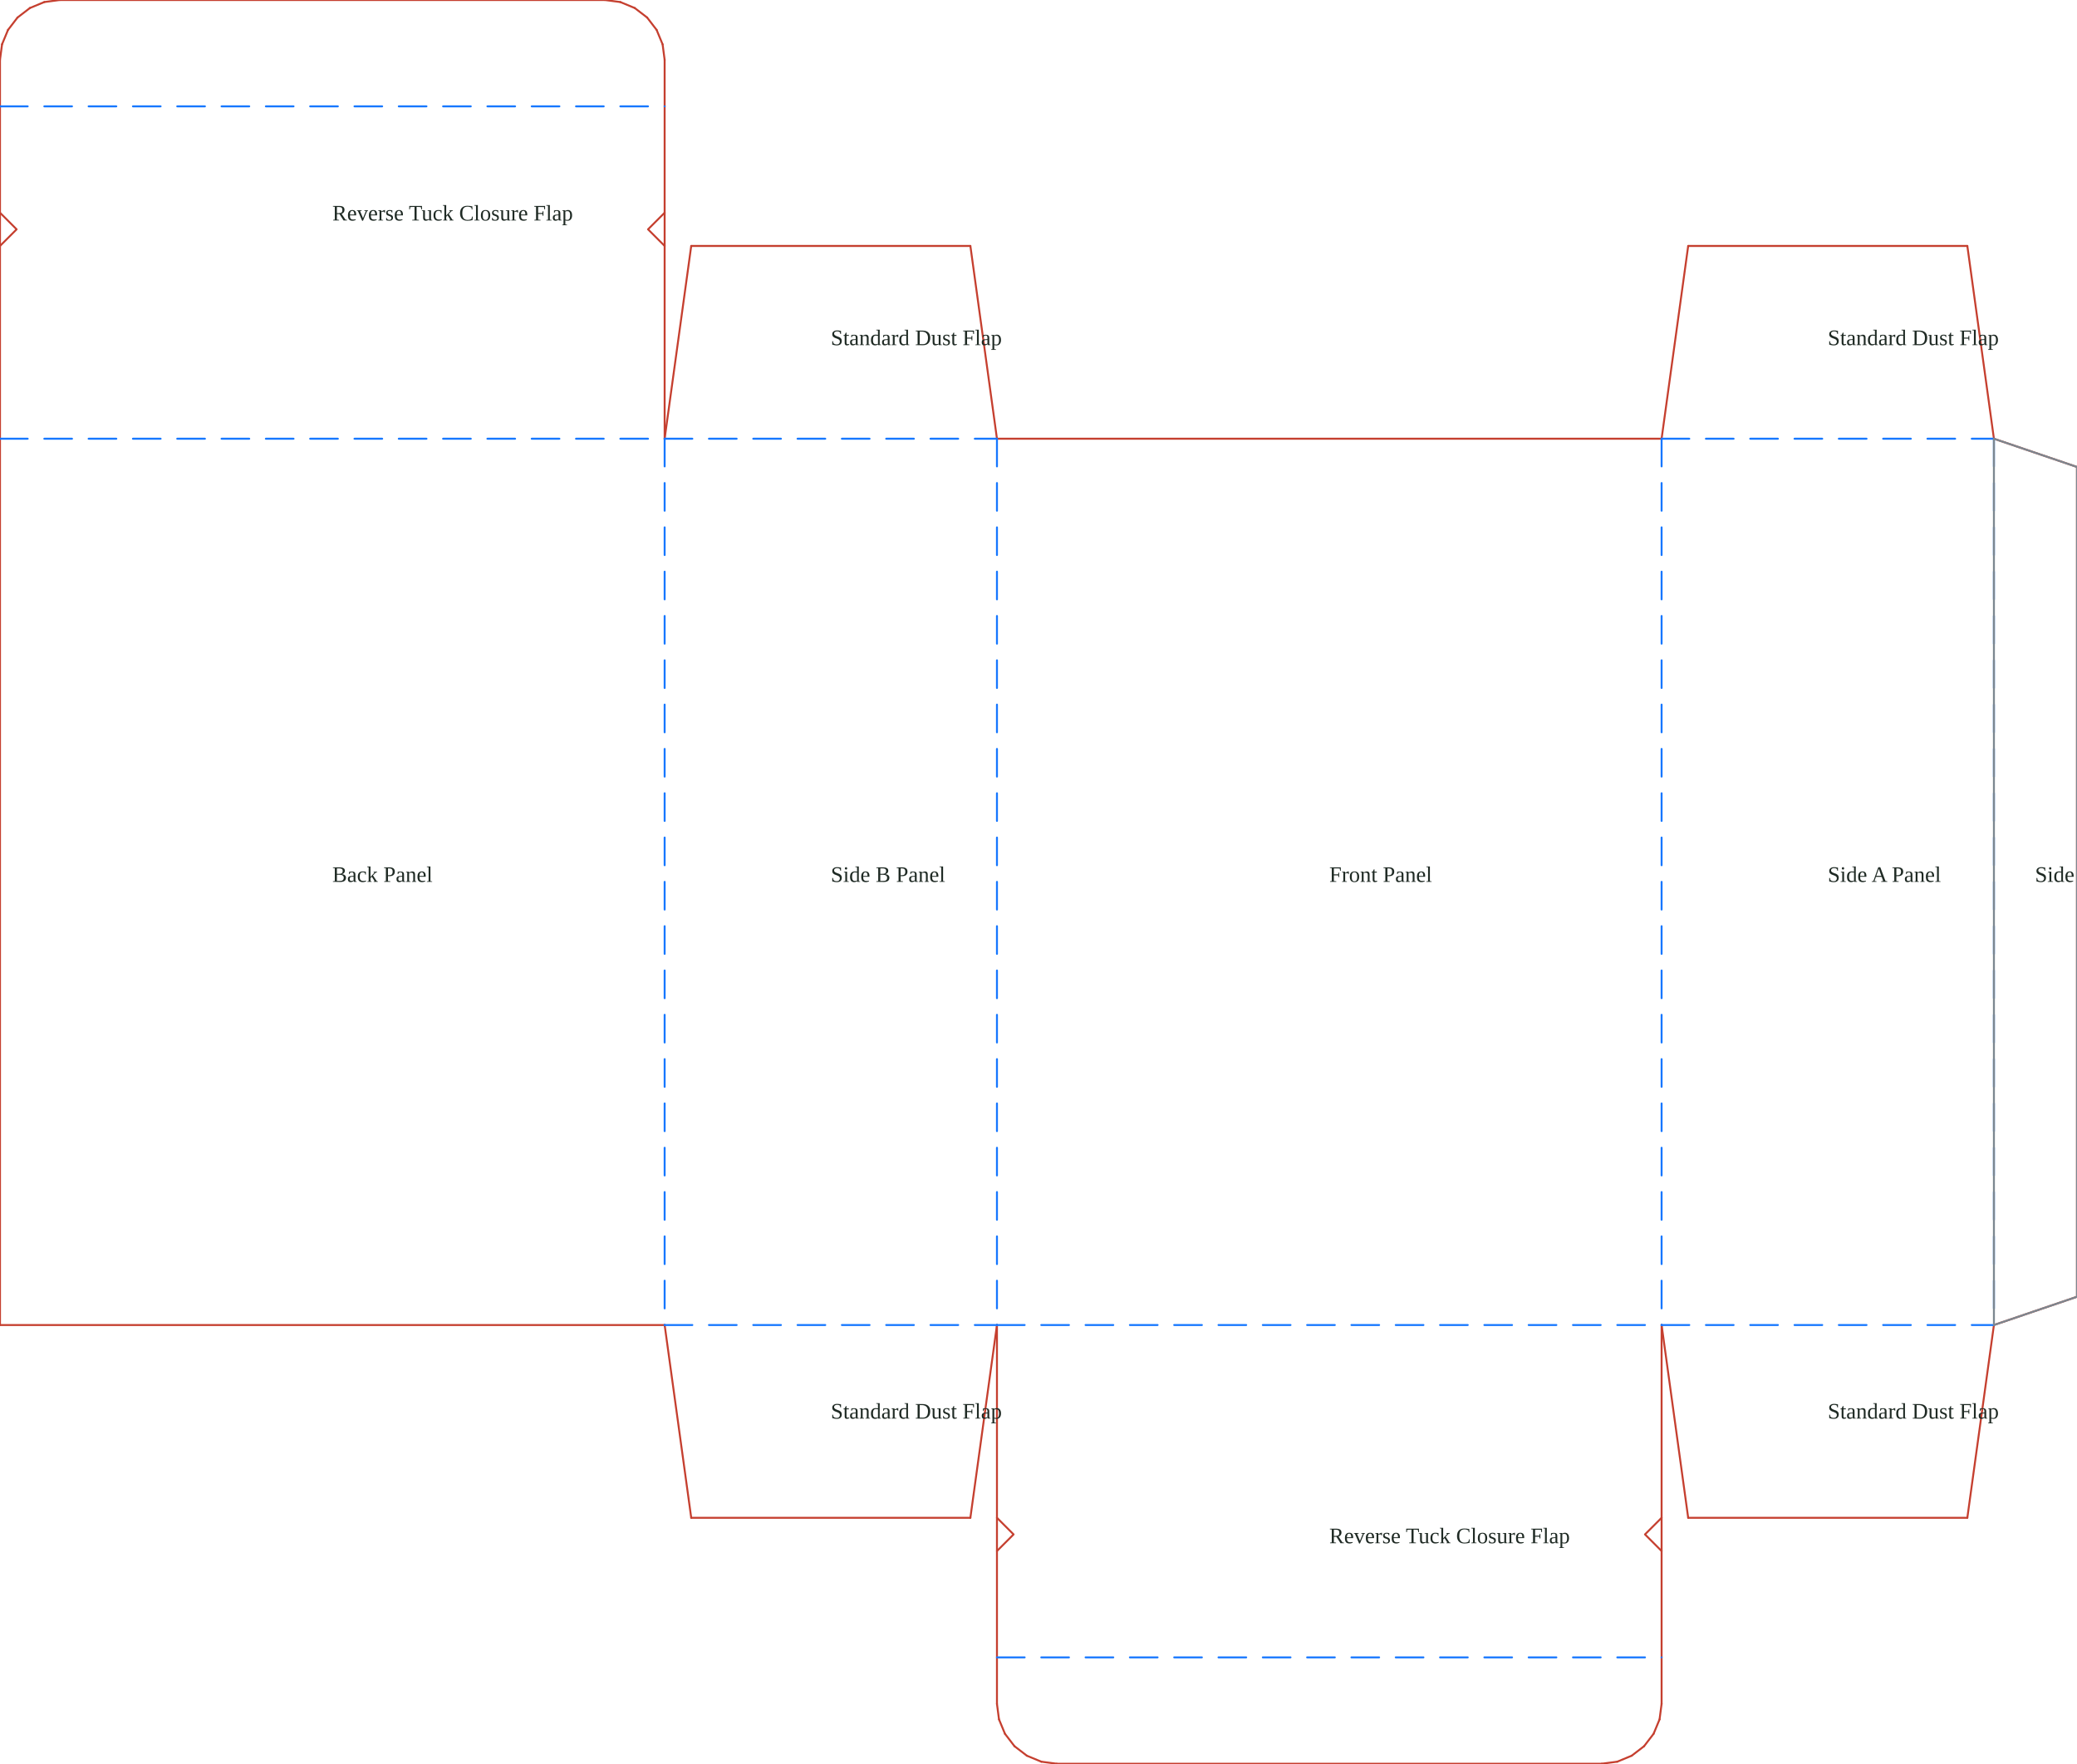
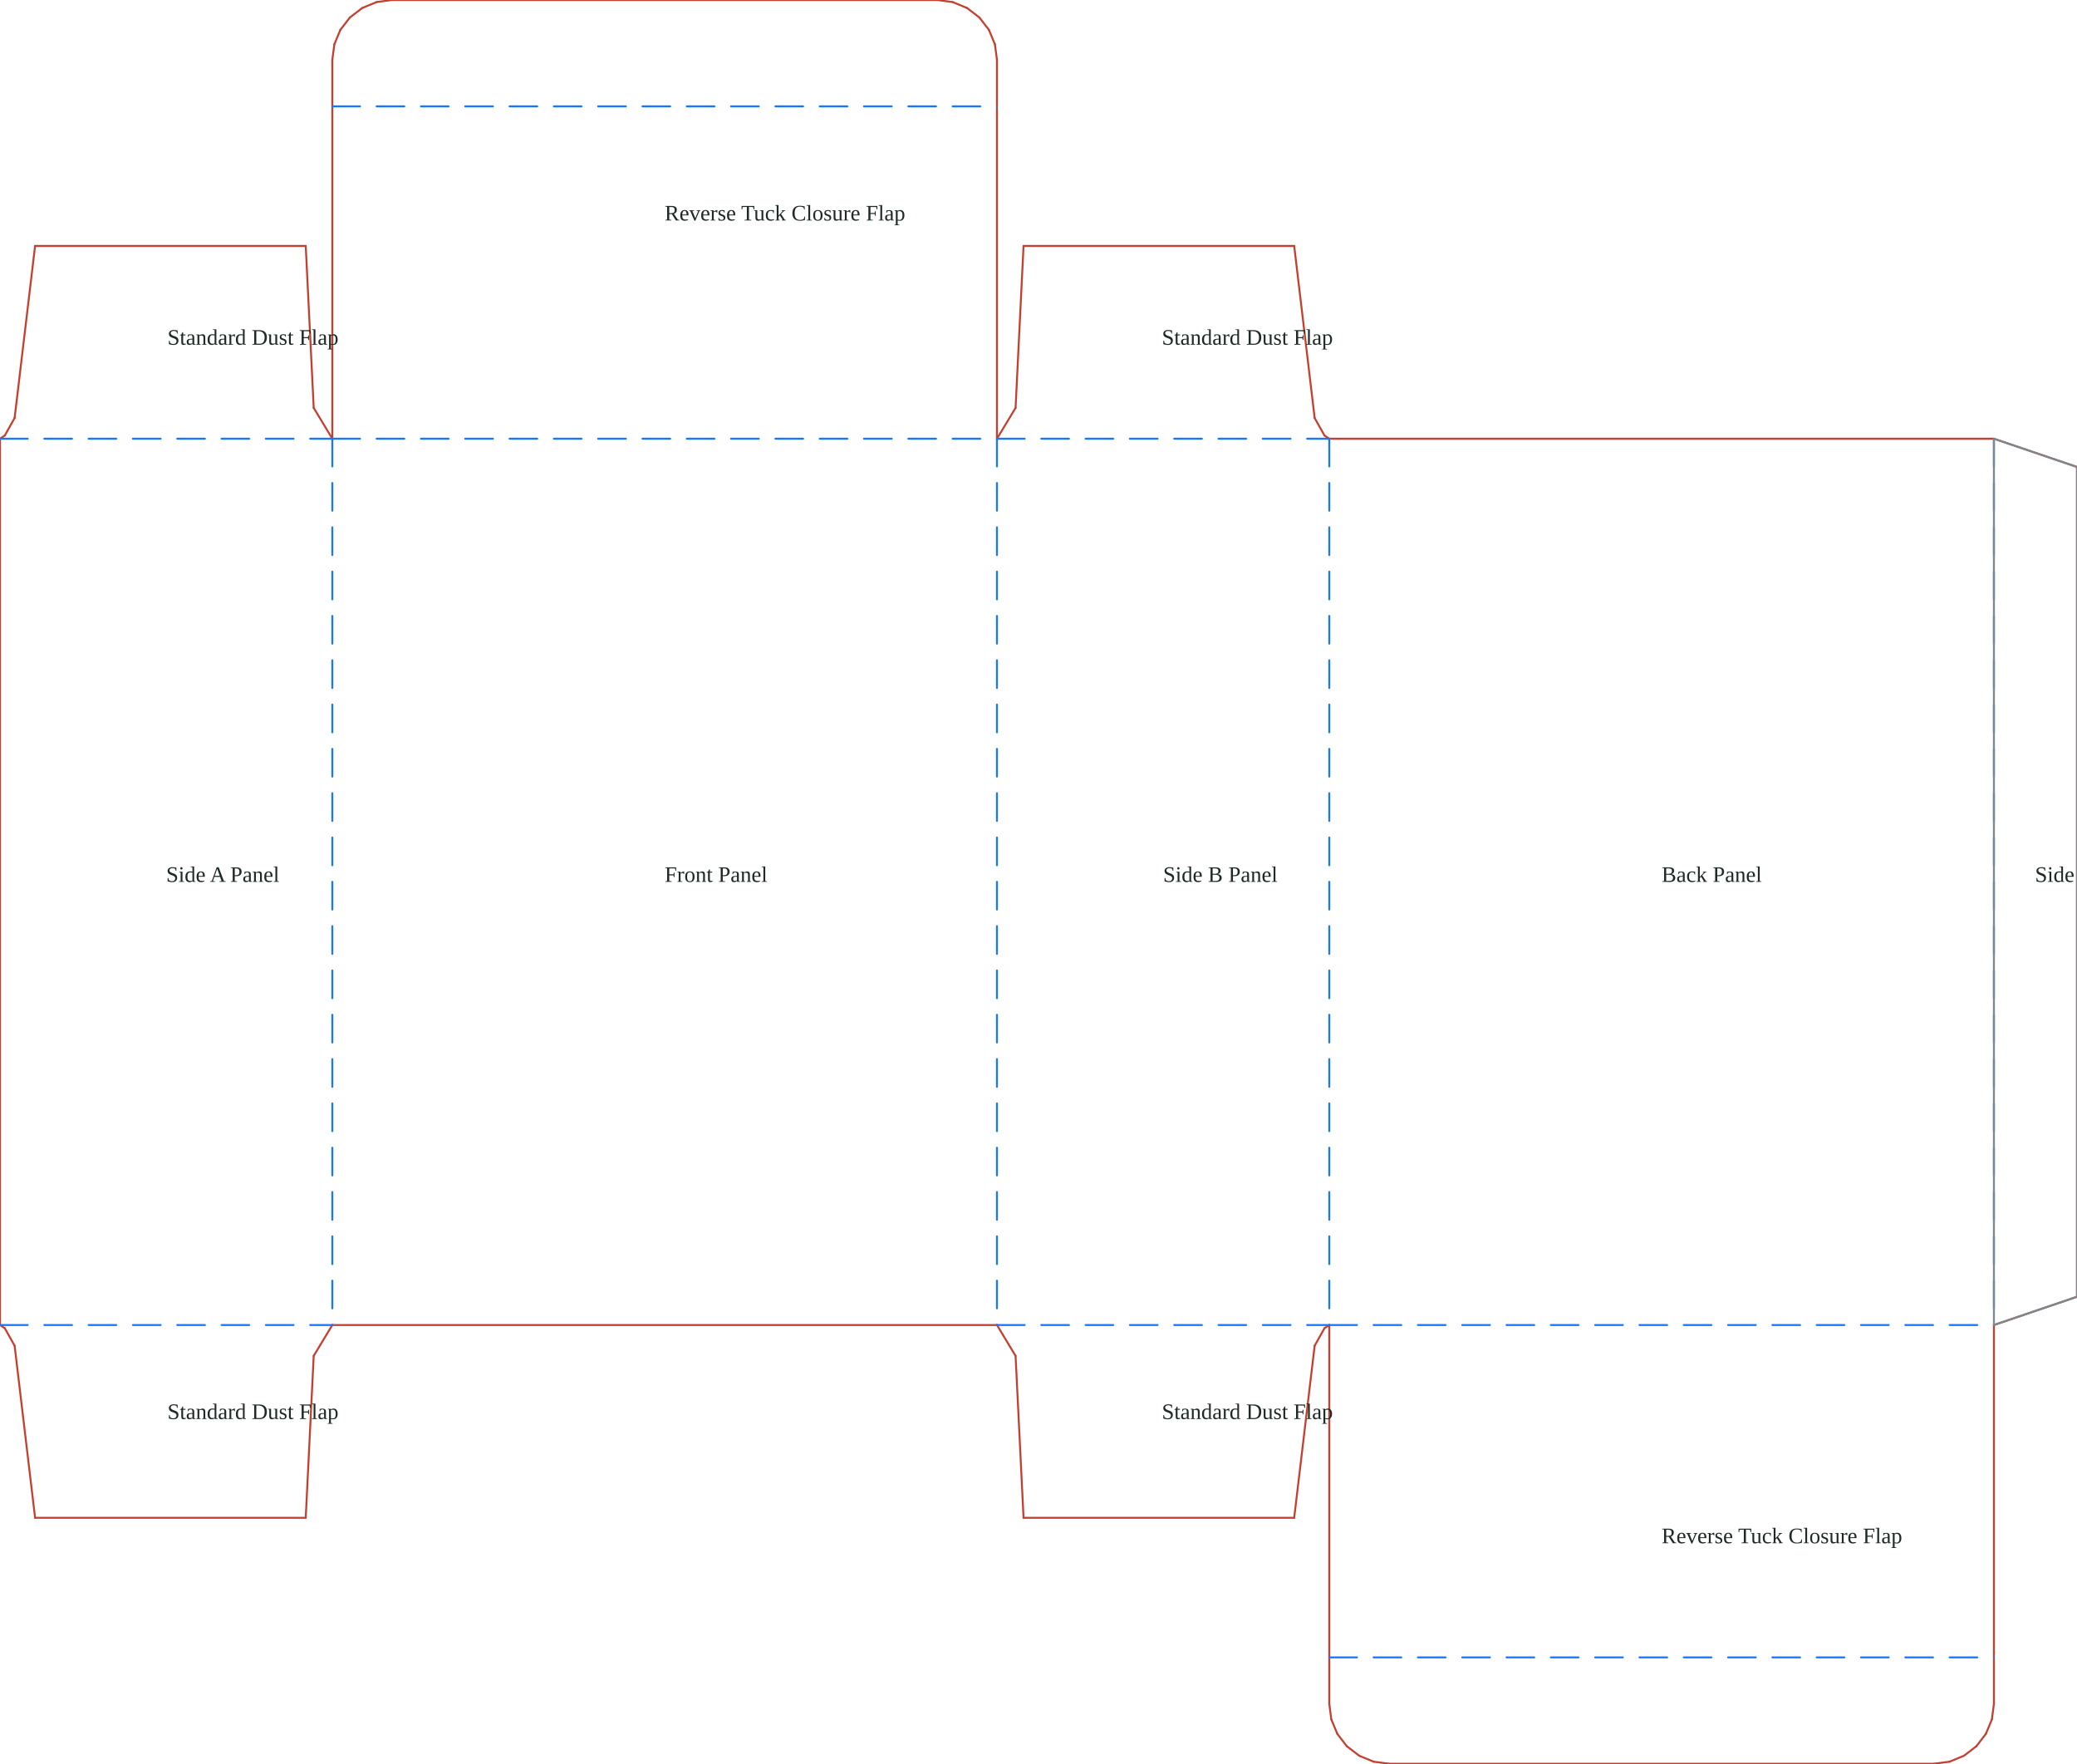
<svg xmlns="http://www.w3.org/2000/svg" width="375mm" height="318.4mm" viewBox="0 0 375 318.4">
  <g id="dieline" fill="none" stroke-linecap="round" stroke-linejoin="round">
-     <path id="cut-1" data-layer="cut" d="M 120 239.2 L 0 239.2" stroke="#c53f2f" stroke-width="0.35" />
-     <path id="cut-2" data-layer="cut" d="M 0 239.2 L 0 79.2" stroke="#c53f2f" stroke-width="0.35" />
-     <path id="cut-3" data-layer="cut" d="M 180 79.2 L 300 79.2" stroke="#c53f2f" stroke-width="0.35" />
+     <path id="cut-1" data-layer="cut" d="M 0 239.2 L 0 79.2" stroke="#c53f2f" stroke-width="0.35" />
+     <path id="cut-2" data-layer="cut" d="M 180 239.2 L 60 239.2" stroke="#c53f2f" stroke-width="0.35" />
+     <path id="cut-3" data-layer="cut" d="M 240 79.2 L 360 79.2" stroke="#c53f2f" stroke-width="0.35" />
    <path id="cut-4" data-layer="cut" d="M 360 79.2 L 375 84.3" stroke="#c53f2f" stroke-width="0.35" />
    <path id="cut-5" data-layer="cut" d="M 375 84.3 L 375 234.1" stroke="#c53f2f" stroke-width="0.35" />
    <path id="cut-6" data-layer="cut" d="M 375 234.1 L 360 239.2" stroke="#c53f2f" stroke-width="0.35" />
-     <path id="cut-7" data-layer="cut" d="M 0 79.2 L 0 10.8" stroke="#c53f2f" stroke-width="0.35" />
-     <path id="cut-8" data-layer="cut" d="M 0 10.8 L 0.368 8.005" stroke="#c53f2f" stroke-width="0.35" />
-     <path id="cut-9" data-layer="cut" d="M 0.368 8.005 L 1.447 5.4" stroke="#c53f2f" stroke-width="0.35" />
-     <path id="cut-10" data-layer="cut" d="M 1.447 5.4 L 3.163 3.163" stroke="#c53f2f" stroke-width="0.35" />
-     <path id="cut-11" data-layer="cut" d="M 3.163 3.163 L 5.4 1.447" stroke="#c53f2f" stroke-width="0.35" />
-     <path id="cut-12" data-layer="cut" d="M 5.4 1.447 L 8.005 0.368" stroke="#c53f2f" stroke-width="0.35" />
-     <path id="cut-13" data-layer="cut" d="M 8.005 0.368 L 10.8 0" stroke="#c53f2f" stroke-width="0.35" />
-     <path id="cut-14" data-layer="cut" d="M 10.8 0 L 109.2 0" stroke="#c53f2f" stroke-width="0.35" />
-     <path id="cut-15" data-layer="cut" d="M 109.2 0 L 111.995 0.368" stroke="#c53f2f" stroke-width="0.35" />
-     <path id="cut-16" data-layer="cut" d="M 111.995 0.368 L 114.6 1.447" stroke="#c53f2f" stroke-width="0.35" />
-     <path id="cut-17" data-layer="cut" d="M 114.6 1.447 L 116.837 3.163" stroke="#c53f2f" stroke-width="0.35" />
-     <path id="cut-18" data-layer="cut" d="M 116.837 3.163 L 118.553 5.4" stroke="#c53f2f" stroke-width="0.35" />
-     <path id="cut-19" data-layer="cut" d="M 118.553 5.4 L 119.632 8.005" stroke="#c53f2f" stroke-width="0.35" />
-     <path id="cut-20" data-layer="cut" d="M 119.632 8.005 L 120 10.8" stroke="#c53f2f" stroke-width="0.35" />
-     <path id="cut-21" data-layer="cut" d="M 120 10.8 L 120 79.2" stroke="#c53f2f" stroke-width="0.35" />
-     <path id="cut-22" data-layer="cut" d="M 180 239.2 L 180 307.6" stroke="#c53f2f" stroke-width="0.35" />
-     <path id="cut-23" data-layer="cut" d="M 180 307.6 L 180.368 310.395" stroke="#c53f2f" stroke-width="0.35" />
-     <path id="cut-24" data-layer="cut" d="M 180.368 310.395 L 181.447 313" stroke="#c53f2f" stroke-width="0.35" />
-     <path id="cut-25" data-layer="cut" d="M 181.447 313 L 183.163 315.237" stroke="#c53f2f" stroke-width="0.35" />
-     <path id="cut-26" data-layer="cut" d="M 183.163 315.237 L 185.4 316.953" stroke="#c53f2f" stroke-width="0.35" />
-     <path id="cut-27" data-layer="cut" d="M 185.4 316.953 L 188.005 318.032" stroke="#c53f2f" stroke-width="0.35" />
-     <path id="cut-28" data-layer="cut" d="M 188.005 318.032 L 190.8 318.4" stroke="#c53f2f" stroke-width="0.35" />
-     <path id="cut-29" data-layer="cut" d="M 190.8 318.4 L 289.2 318.4" stroke="#c53f2f" stroke-width="0.35" />
-     <path id="cut-30" data-layer="cut" d="M 289.2 318.4 L 291.995 318.032" stroke="#c53f2f" stroke-width="0.35" />
-     <path id="cut-31" data-layer="cut" d="M 291.995 318.032 L 294.6 316.953" stroke="#c53f2f" stroke-width="0.35" />
-     <path id="cut-32" data-layer="cut" d="M 294.6 316.953 L 296.837 315.237" stroke="#c53f2f" stroke-width="0.35" />
-     <path id="cut-33" data-layer="cut" d="M 296.837 315.237 L 298.553 313" stroke="#c53f2f" stroke-width="0.35" />
-     <path id="cut-34" data-layer="cut" d="M 298.553 313 L 299.632 310.395" stroke="#c53f2f" stroke-width="0.35" />
-     <path id="cut-35" data-layer="cut" d="M 299.632 310.395 L 300 307.6" stroke="#c53f2f" stroke-width="0.35" />
-     <path id="cut-36" data-layer="cut" d="M 300 307.6 L 300 239.2" stroke="#c53f2f" stroke-width="0.35" />
-     <path id="cut-37" data-layer="cut" d="M 300 79.2 L 304.8 44.4" stroke="#c53f2f" stroke-width="0.35" />
-     <path id="cut-38" data-layer="cut" d="M 304.8 44.4 L 355.2 44.4" stroke="#c53f2f" stroke-width="0.35" />
-     <path id="cut-39" data-layer="cut" d="M 355.2 44.4 L 360 79.2" stroke="#c53f2f" stroke-width="0.35" />
-     <path id="cut-40" data-layer="cut" d="M 120 79.2 L 124.8 44.4" stroke="#c53f2f" stroke-width="0.35" />
-     <path id="cut-41" data-layer="cut" d="M 124.8 44.4 L 175.2 44.4" stroke="#c53f2f" stroke-width="0.35" />
-     <path id="cut-42" data-layer="cut" d="M 175.2 44.4 L 180 79.2" stroke="#c53f2f" stroke-width="0.35" />
-     <path id="cut-43" data-layer="cut" d="M 300 239.2 L 304.8 274" stroke="#c53f2f" stroke-width="0.35" />
-     <path id="cut-44" data-layer="cut" d="M 304.8 274 L 355.2 274" stroke="#c53f2f" stroke-width="0.35" />
-     <path id="cut-45" data-layer="cut" d="M 355.2 274 L 360 239.2" stroke="#c53f2f" stroke-width="0.35" />
-     <path id="cut-46" data-layer="cut" d="M 120 239.2 L 124.8 274" stroke="#c53f2f" stroke-width="0.35" />
-     <path id="cut-47" data-layer="cut" d="M 124.8 274 L 175.2 274" stroke="#c53f2f" stroke-width="0.35" />
-     <path id="cut-48" data-layer="cut" d="M 175.2 274 L 180 239.2" stroke="#c53f2f" stroke-width="0.35" />
-     <path id="body-crease-body-back-body-sideB-line" data-layer="crease" d="M 120 79.2 L 120 239.2" stroke="#1677ff" stroke-width="0.35" stroke-dasharray="5 3" />
-     <path id="body-crease-body-sideB-body-front-line" data-layer="crease" d="M 180 79.2 L 180 239.2" stroke="#1677ff" stroke-width="0.35" stroke-dasharray="5 3" />
-     <path id="body-crease-body-front-body-sideA-line" data-layer="crease" d="M 300 79.2 L 300 239.2" stroke="#1677ff" stroke-width="0.35" stroke-dasharray="5 3" />
+     <path id="cut-7" data-layer="cut" d="M 60 79.2 L 60 10.8" stroke="#c53f2f" stroke-width="0.35" />
+     <path id="cut-8" data-layer="cut" d="M 60 10.8 L 60.368 8.005" stroke="#c53f2f" stroke-width="0.35" />
+     <path id="cut-9" data-layer="cut" d="M 60.368 8.005 L 61.447 5.4" stroke="#c53f2f" stroke-width="0.35" />
+     <path id="cut-10" data-layer="cut" d="M 61.447 5.4 L 63.163 3.163" stroke="#c53f2f" stroke-width="0.35" />
+     <path id="cut-11" data-layer="cut" d="M 63.163 3.163 L 65.4 1.447" stroke="#c53f2f" stroke-width="0.35" />
+     <path id="cut-12" data-layer="cut" d="M 65.4 1.447 L 68.005 0.368" stroke="#c53f2f" stroke-width="0.35" />
+     <path id="cut-13" data-layer="cut" d="M 68.005 0.368 L 70.8 0" stroke="#c53f2f" stroke-width="0.35" />
+     <path id="cut-14" data-layer="cut" d="M 70.8 0 L 169.2 0" stroke="#c53f2f" stroke-width="0.35" />
+     <path id="cut-15" data-layer="cut" d="M 169.2 0 L 171.995 0.368" stroke="#c53f2f" stroke-width="0.35" />
+     <path id="cut-16" data-layer="cut" d="M 171.995 0.368 L 174.6 1.447" stroke="#c53f2f" stroke-width="0.35" />
+     <path id="cut-17" data-layer="cut" d="M 174.6 1.447 L 176.837 3.163" stroke="#c53f2f" stroke-width="0.35" />
+     <path id="cut-18" data-layer="cut" d="M 176.837 3.163 L 178.553 5.4" stroke="#c53f2f" stroke-width="0.35" />
+     <path id="cut-19" data-layer="cut" d="M 178.553 5.4 L 179.632 8.005" stroke="#c53f2f" stroke-width="0.35" />
+     <path id="cut-20" data-layer="cut" d="M 179.632 8.005 L 180 10.8" stroke="#c53f2f" stroke-width="0.35" />
+     <path id="cut-21" data-layer="cut" d="M 180 10.8 L 180 79.2" stroke="#c53f2f" stroke-width="0.35" />
+     <path id="cut-22" data-layer="cut" d="M 240 239.2 L 240 307.6" stroke="#c53f2f" stroke-width="0.35" />
+     <path id="cut-23" data-layer="cut" d="M 240 307.6 L 240.368 310.395" stroke="#c53f2f" stroke-width="0.35" />
+     <path id="cut-24" data-layer="cut" d="M 240.368 310.395 L 241.447 313" stroke="#c53f2f" stroke-width="0.35" />
+     <path id="cut-25" data-layer="cut" d="M 241.447 313 L 243.163 315.237" stroke="#c53f2f" stroke-width="0.35" />
+     <path id="cut-26" data-layer="cut" d="M 243.163 315.237 L 245.4 316.953" stroke="#c53f2f" stroke-width="0.35" />
+     <path id="cut-27" data-layer="cut" d="M 245.4 316.953 L 248.005 318.032" stroke="#c53f2f" stroke-width="0.35" />
+     <path id="cut-28" data-layer="cut" d="M 248.005 318.032 L 250.8 318.4" stroke="#c53f2f" stroke-width="0.35" />
+     <path id="cut-29" data-layer="cut" d="M 250.8 318.4 L 349.2 318.4" stroke="#c53f2f" stroke-width="0.35" />
+     <path id="cut-30" data-layer="cut" d="M 349.2 318.4 L 351.995 318.032" stroke="#c53f2f" stroke-width="0.35" />
+     <path id="cut-31" data-layer="cut" d="M 351.995 318.032 L 354.6 316.953" stroke="#c53f2f" stroke-width="0.35" />
+     <path id="cut-32" data-layer="cut" d="M 354.6 316.953 L 356.837 315.237" stroke="#c53f2f" stroke-width="0.35" />
+     <path id="cut-33" data-layer="cut" d="M 356.837 315.237 L 358.553 313" stroke="#c53f2f" stroke-width="0.35" />
+     <path id="cut-34" data-layer="cut" d="M 358.553 313 L 359.632 310.395" stroke="#c53f2f" stroke-width="0.35" />
+     <path id="cut-35" data-layer="cut" d="M 359.632 310.395 L 360 307.6" stroke="#c53f2f" stroke-width="0.35" />
+     <path id="cut-36" data-layer="cut" d="M 360 307.6 L 360 239.2" stroke="#c53f2f" stroke-width="0.35" />
+     <path id="cut-37" data-layer="cut" d="M 0 79.2 L 0.864 78.624" stroke="#c53f2f" stroke-width="0.35" />
+     <path id="cut-38" data-layer="cut" d="M 0.864 78.624 L 2.64 75.456" stroke="#c53f2f" stroke-width="0.35" />
+     <path id="cut-39" data-layer="cut" d="M 2.64 75.456 L 6.336 44.4" stroke="#c53f2f" stroke-width="0.35" />
+     <path id="cut-40" data-layer="cut" d="M 6.336 44.4 L 55.2 44.4" stroke="#c53f2f" stroke-width="0.35" />
+     <path id="cut-41" data-layer="cut" d="M 55.2 44.4 L 56.64 73.632" stroke="#c53f2f" stroke-width="0.35" />
+     <path id="cut-42" data-layer="cut" d="M 56.64 73.632 L 60 79.2" stroke="#c53f2f" stroke-width="0.35" />
+     <path id="cut-43" data-layer="cut" d="M 180 79.2 L 183.36 73.632" stroke="#c53f2f" stroke-width="0.35" />
+     <path id="cut-44" data-layer="cut" d="M 183.36 73.632 L 184.8 44.4" stroke="#c53f2f" stroke-width="0.35" />
+     <path id="cut-45" data-layer="cut" d="M 184.8 44.4 L 233.664 44.4" stroke="#c53f2f" stroke-width="0.35" />
+     <path id="cut-46" data-layer="cut" d="M 233.664 44.4 L 237.36 75.456" stroke="#c53f2f" stroke-width="0.35" />
+     <path id="cut-47" data-layer="cut" d="M 237.36 75.456 L 239.136 78.624" stroke="#c53f2f" stroke-width="0.35" />
+     <path id="cut-48" data-layer="cut" d="M 239.136 78.624 L 240 79.2" stroke="#c53f2f" stroke-width="0.35" />
+     <path id="cut-49" data-layer="cut" d="M 0 239.2 L 0.864 239.776" stroke="#c53f2f" stroke-width="0.35" />
+     <path id="cut-50" data-layer="cut" d="M 0.864 239.776 L 2.64 242.944" stroke="#c53f2f" stroke-width="0.35" />
+     <path id="cut-51" data-layer="cut" d="M 2.64 242.944 L 6.336 274" stroke="#c53f2f" stroke-width="0.35" />
+     <path id="cut-52" data-layer="cut" d="M 6.336 274 L 55.2 274" stroke="#c53f2f" stroke-width="0.35" />
+     <path id="cut-53" data-layer="cut" d="M 55.2 274 L 56.64 244.768" stroke="#c53f2f" stroke-width="0.35" />
+     <path id="cut-54" data-layer="cut" d="M 56.64 244.768 L 60 239.2" stroke="#c53f2f" stroke-width="0.35" />
+     <path id="cut-55" data-layer="cut" d="M 180 239.2 L 183.36 244.768" stroke="#c53f2f" stroke-width="0.35" />
+     <path id="cut-56" data-layer="cut" d="M 183.36 244.768 L 184.8 274" stroke="#c53f2f" stroke-width="0.35" />
+     <path id="cut-57" data-layer="cut" d="M 184.8 274 L 233.664 274" stroke="#c53f2f" stroke-width="0.35" />
+     <path id="cut-58" data-layer="cut" d="M 233.664 274 L 237.36 242.944" stroke="#c53f2f" stroke-width="0.35" />
+     <path id="cut-59" data-layer="cut" d="M 237.36 242.944 L 239.136 239.776" stroke="#c53f2f" stroke-width="0.35" />
+     <path id="cut-60" data-layer="cut" d="M 239.136 239.776 L 240 239.2" stroke="#c53f2f" stroke-width="0.35" />
+     <path id="body-crease-body-sideA-body-front-line" data-layer="crease" d="M 60 79.2 L 60 239.2" stroke="#1677ff" stroke-width="0.35" stroke-dasharray="5 3" />
+     <path id="body-crease-body-front-body-sideB-line" data-layer="crease" d="M 180 79.2 L 180 239.2" stroke="#1677ff" stroke-width="0.35" stroke-dasharray="5 3" />
+     <path id="body-crease-body-sideB-body-back-line" data-layer="crease" d="M 240 79.2 L 240 239.2" stroke="#1677ff" stroke-width="0.35" stroke-dasharray="5 3" />
    <path id="sideGlue-hinge-line" data-layer="crease" d="M 360 79.2 L 360 239.2" stroke="#1677ff" stroke-width="0.35" stroke-dasharray="5 3" />
-     <path id="topTuck-hinge-line" data-layer="crease" d="M 0 79.2 L 120 79.2" stroke="#1677ff" stroke-width="0.35" stroke-dasharray="5 3" />
-     <path id="bottomTuck-hinge-line" data-layer="crease" d="M 180 239.2 L 300 239.2" stroke="#1677ff" stroke-width="0.35" stroke-dasharray="5 3" />
-     <path id="topDustSideA-hinge-line" data-layer="crease" d="M 300 79.2 L 360 79.2" stroke="#1677ff" stroke-width="0.35" stroke-dasharray="5 3" />
-     <path id="topDustSideB-hinge-line" data-layer="crease" d="M 120 79.2 L 180 79.2" stroke="#1677ff" stroke-width="0.35" stroke-dasharray="5 3" />
-     <path id="bottomDustSideA-hinge-line" data-layer="crease" d="M 300 239.2 L 360 239.2" stroke="#1677ff" stroke-width="0.35" stroke-dasharray="5 3" />
-     <path id="bottomDustSideB-hinge-line" data-layer="crease" d="M 120 239.2 L 180 239.2" stroke="#1677ff" stroke-width="0.35" stroke-dasharray="5 3" />
+     <path id="topTuck-hinge-line" data-layer="crease" d="M 60 79.2 L 180 79.2" stroke="#1677ff" stroke-width="0.35" stroke-dasharray="5 3" />
+     <path id="bottomTuck-hinge-line" data-layer="crease" d="M 240 239.2 L 360 239.2" stroke="#1677ff" stroke-width="0.35" stroke-dasharray="5 3" />
+     <path id="topDustSideA-hinge-line" data-layer="crease" d="M 0 79.2 L 60 79.2" stroke="#1677ff" stroke-width="0.35" stroke-dasharray="5 3" />
+     <path id="topDustSideB-hinge-line" data-layer="crease" d="M 180 79.2 L 240 79.2" stroke="#1677ff" stroke-width="0.35" stroke-dasharray="5 3" />
+     <path id="bottomDustSideA-hinge-line" data-layer="crease" d="M 0 239.2 L 60 239.2" stroke="#1677ff" stroke-width="0.35" stroke-dasharray="5 3" />
+     <path id="bottomDustSideB-hinge-line" data-layer="crease" d="M 180 239.2 L 240 239.2" stroke="#1677ff" stroke-width="0.35" stroke-dasharray="5 3" />
    <path id="sideGlue-glue-zone" data-layer="safe" d="M 360 79.2 L 375 84.3 L 375 234.1 L 360 239.2 Z" stroke="#7c8790" stroke-width="0.35" />
-     <path id="topTuck-lock-notch-start" data-layer="cut" d="M 0 44.4 L 3 41.4 L 0 38.4" stroke="#c53f2f" stroke-width="0.35" />
-     <path id="topTuck-lock-notch-end" data-layer="cut" d="M 120 44.4 L 117 41.4 L 120 38.4" stroke="#c53f2f" stroke-width="0.35" />
-     <path id="topTuck-lip-score" data-layer="crease" d="M 0 19.2 L 120 19.2" stroke="#1677ff" stroke-width="0.35" stroke-dasharray="5 3" />
-     <path id="bottomTuck-lock-notch-start" data-layer="cut" d="M 180 274 L 183 277 L 180 280" stroke="#c53f2f" stroke-width="0.35" />
-     <path id="bottomTuck-lock-notch-end" data-layer="cut" d="M 300 274 L 297 277 L 300 280" stroke="#c53f2f" stroke-width="0.35" />
-     <path id="bottomTuck-lip-score" data-layer="crease" d="M 180 299.2 L 300 299.2" stroke="#1677ff" stroke-width="0.35" stroke-dasharray="5 3" />
-     <text id="label-body-back" data-layer="label" x="60" y="159.2" fill="#1f2a24" font-size="4">Back Panel</text>
-     <text id="label-body-sideB" data-layer="label" x="150" y="159.2" fill="#1f2a24" font-size="4">Side B Panel</text>
-     <text id="label-body-front" data-layer="label" x="240" y="159.2" fill="#1f2a24" font-size="4">Front Panel</text>
-     <text id="label-body-sideA" data-layer="label" x="330" y="159.2" fill="#1f2a24" font-size="4">Side A Panel</text>
+     <path id="topTuck-lip-score" data-layer="crease" d="M 60 19.2 L 180 19.2" stroke="#1677ff" stroke-width="0.35" stroke-dasharray="5 3" />
+     <path id="bottomTuck-lip-score" data-layer="crease" d="M 240 299.2 L 360 299.2" stroke="#1677ff" stroke-width="0.35" stroke-dasharray="5 3" />
+     <text id="label-body-sideA" data-layer="label" x="30" y="159.2" fill="#1f2a24" font-size="4">Side A Panel</text>
+     <text id="label-body-front" data-layer="label" x="120" y="159.2" fill="#1f2a24" font-size="4">Front Panel</text>
+     <text id="label-body-sideB" data-layer="label" x="210" y="159.2" fill="#1f2a24" font-size="4">Side B Panel</text>
+     <text id="label-body-back" data-layer="label" x="300" y="159.2" fill="#1f2a24" font-size="4">Back Panel</text>
    <text id="label-sideGlue-face" data-layer="label" x="367.418" y="159.2" fill="#1f2a24" font-size="4">Side Glue Seam Tab</text>
-     <text id="label-topTuck-face" data-layer="label" x="60" y="39.805" fill="#1f2a24" font-size="4">Reverse Tuck Closure Flap</text>
-     <text id="label-bottomTuck-face" data-layer="label" x="240" y="278.595" fill="#1f2a24" font-size="4">Reverse Tuck Closure Flap</text>
-     <text id="label-topDustSideA-face" data-layer="label" x="330" y="62.304" fill="#1f2a24" font-size="4">Standard Dust Flap</text>
-     <text id="label-topDustSideB-face" data-layer="label" x="150" y="62.304" fill="#1f2a24" font-size="4">Standard Dust Flap</text>
-     <text id="label-bottomDustSideA-face" data-layer="label" x="330" y="256.096" fill="#1f2a24" font-size="4">Standard Dust Flap</text>
-     <text id="label-bottomDustSideB-face" data-layer="label" x="150" y="256.096" fill="#1f2a24" font-size="4">Standard Dust Flap</text>
+     <text id="label-topTuck-face" data-layer="label" x="120" y="39.805" fill="#1f2a24" font-size="4">Reverse Tuck Closure Flap</text>
+     <text id="label-bottomTuck-face" data-layer="label" x="300" y="278.595" fill="#1f2a24" font-size="4">Reverse Tuck Closure Flap</text>
+     <text id="label-topDustSideA-face" data-layer="label" x="30.23" y="62.228" fill="#1f2a24" font-size="4">Standard Dust Flap</text>
+     <text id="label-topDustSideB-face" data-layer="label" x="209.77" y="62.228" fill="#1f2a24" font-size="4">Standard Dust Flap</text>
+     <text id="label-bottomDustSideA-face" data-layer="label" x="30.23" y="256.172" fill="#1f2a24" font-size="4">Standard Dust Flap</text>
+     <text id="label-bottomDustSideB-face" data-layer="label" x="209.77" y="256.172" fill="#1f2a24" font-size="4">Standard Dust Flap</text>
  </g>
</svg>
